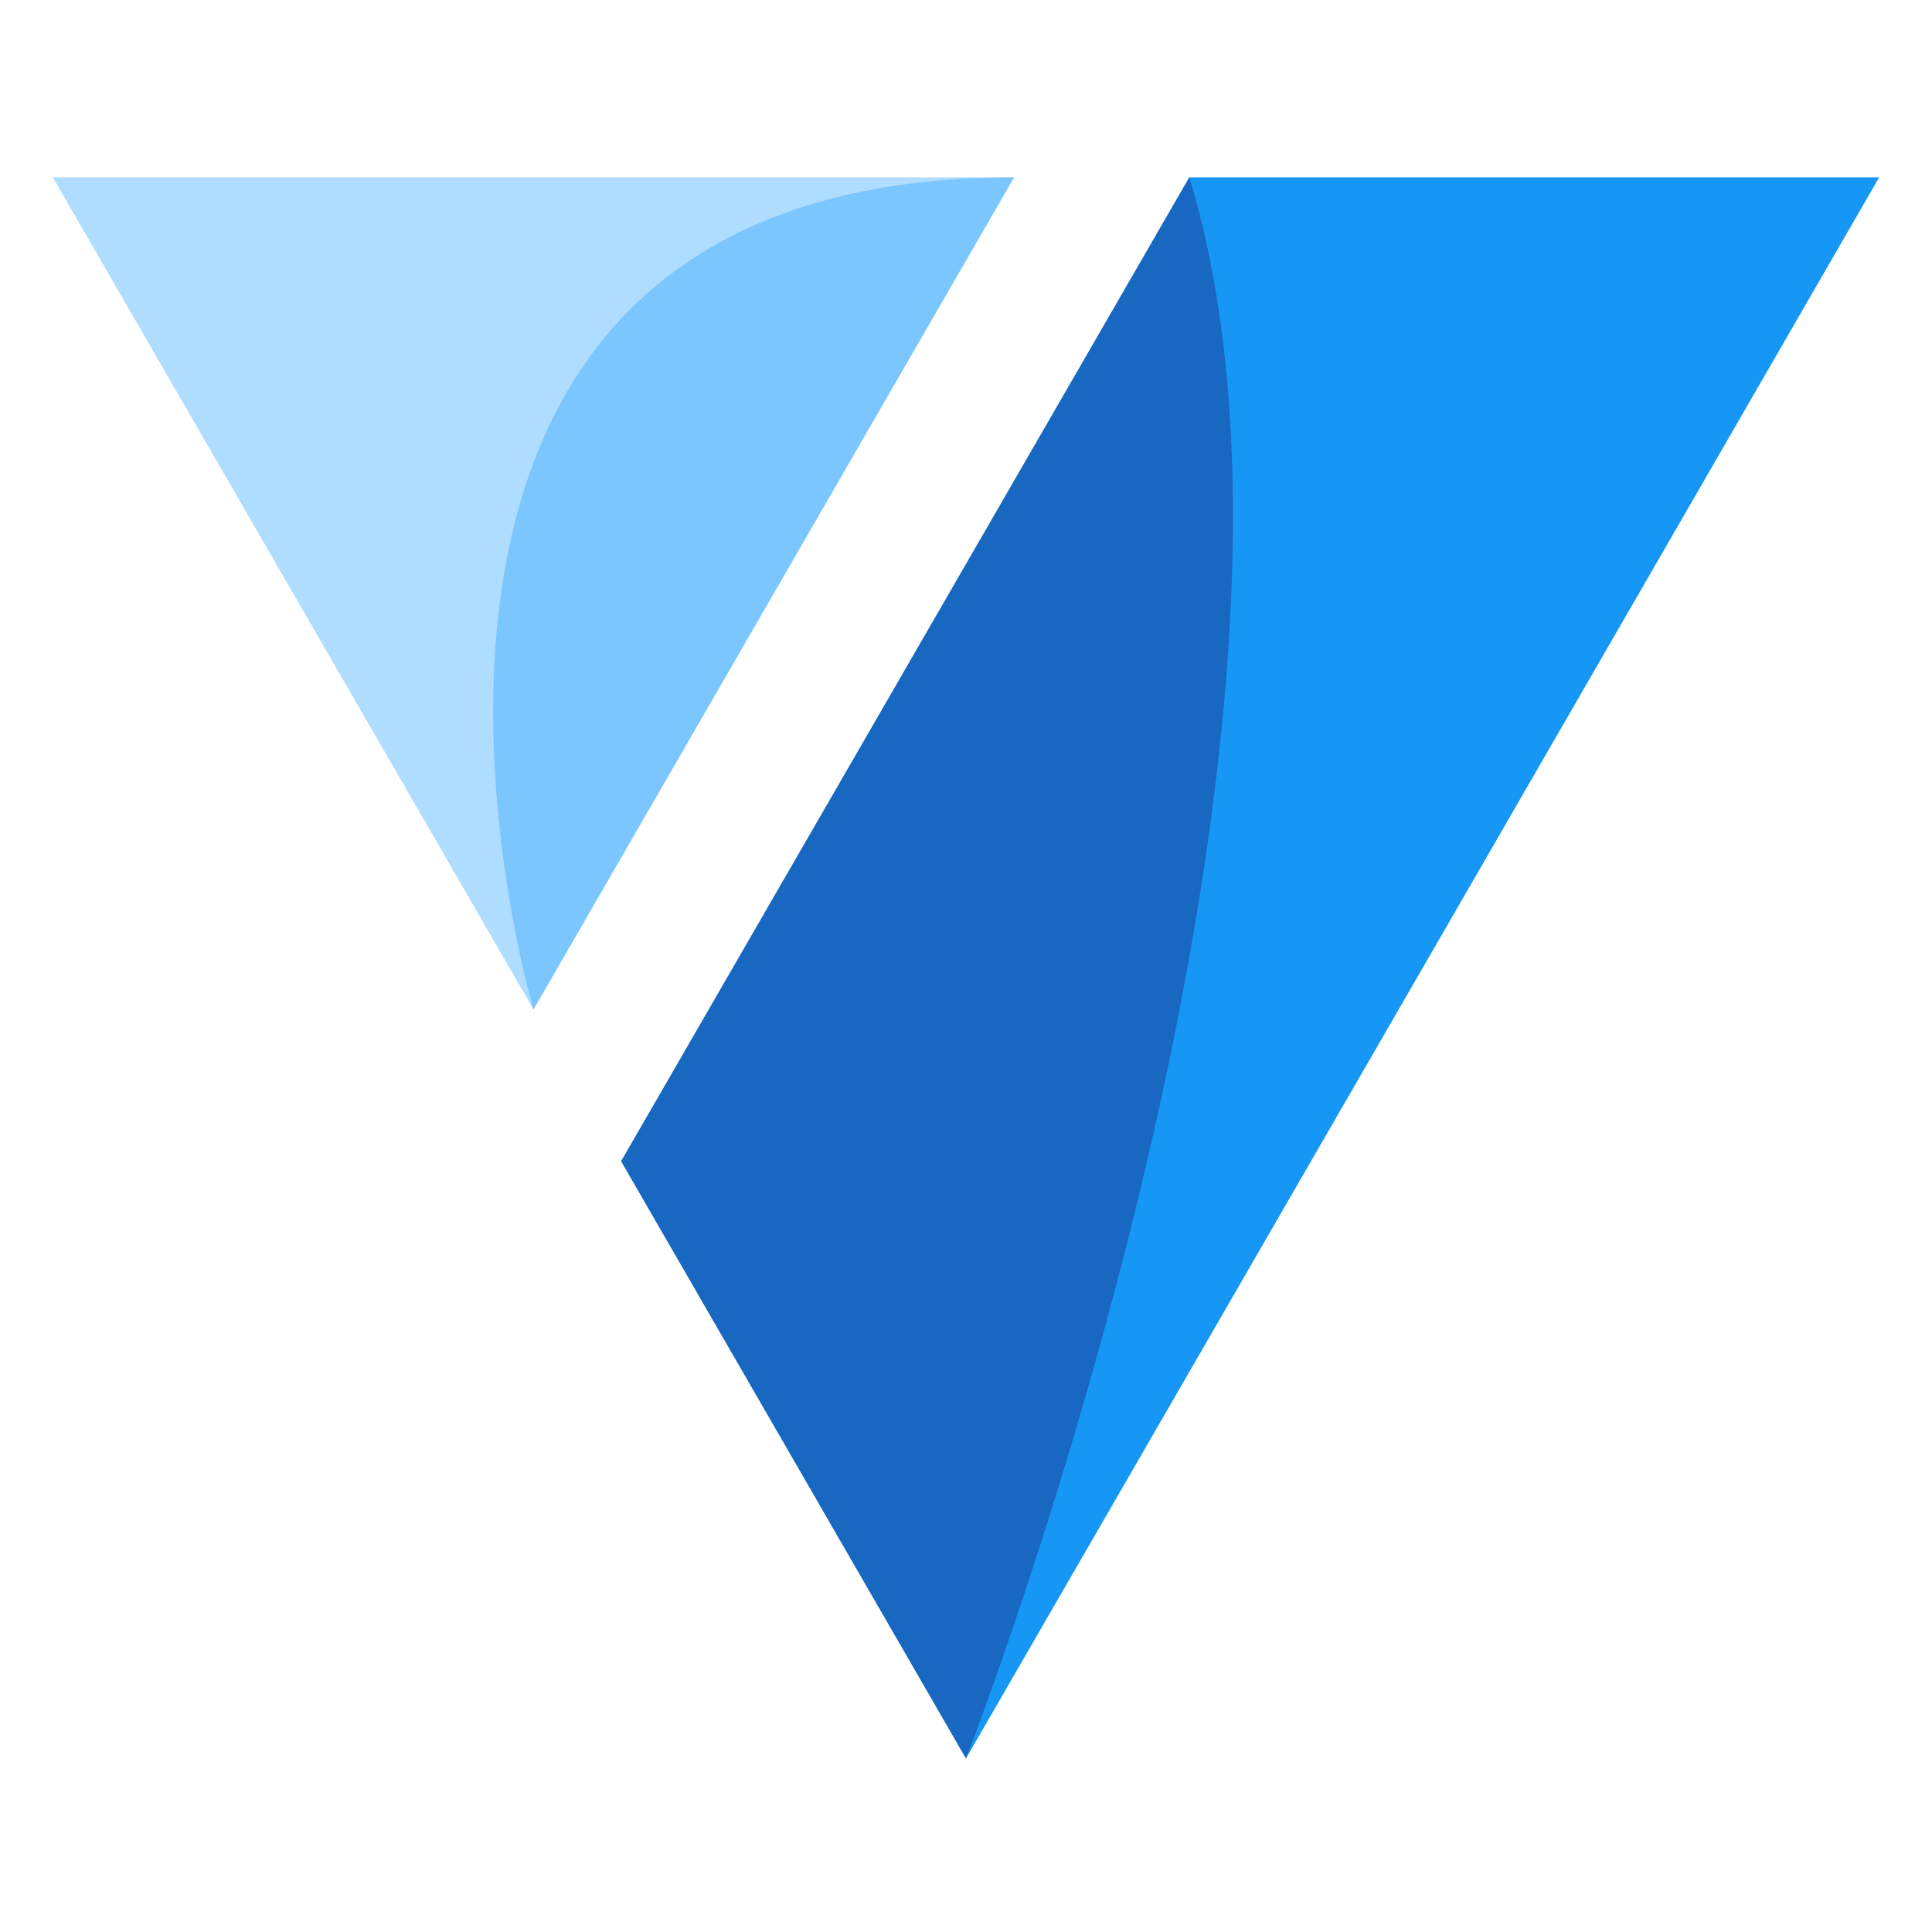
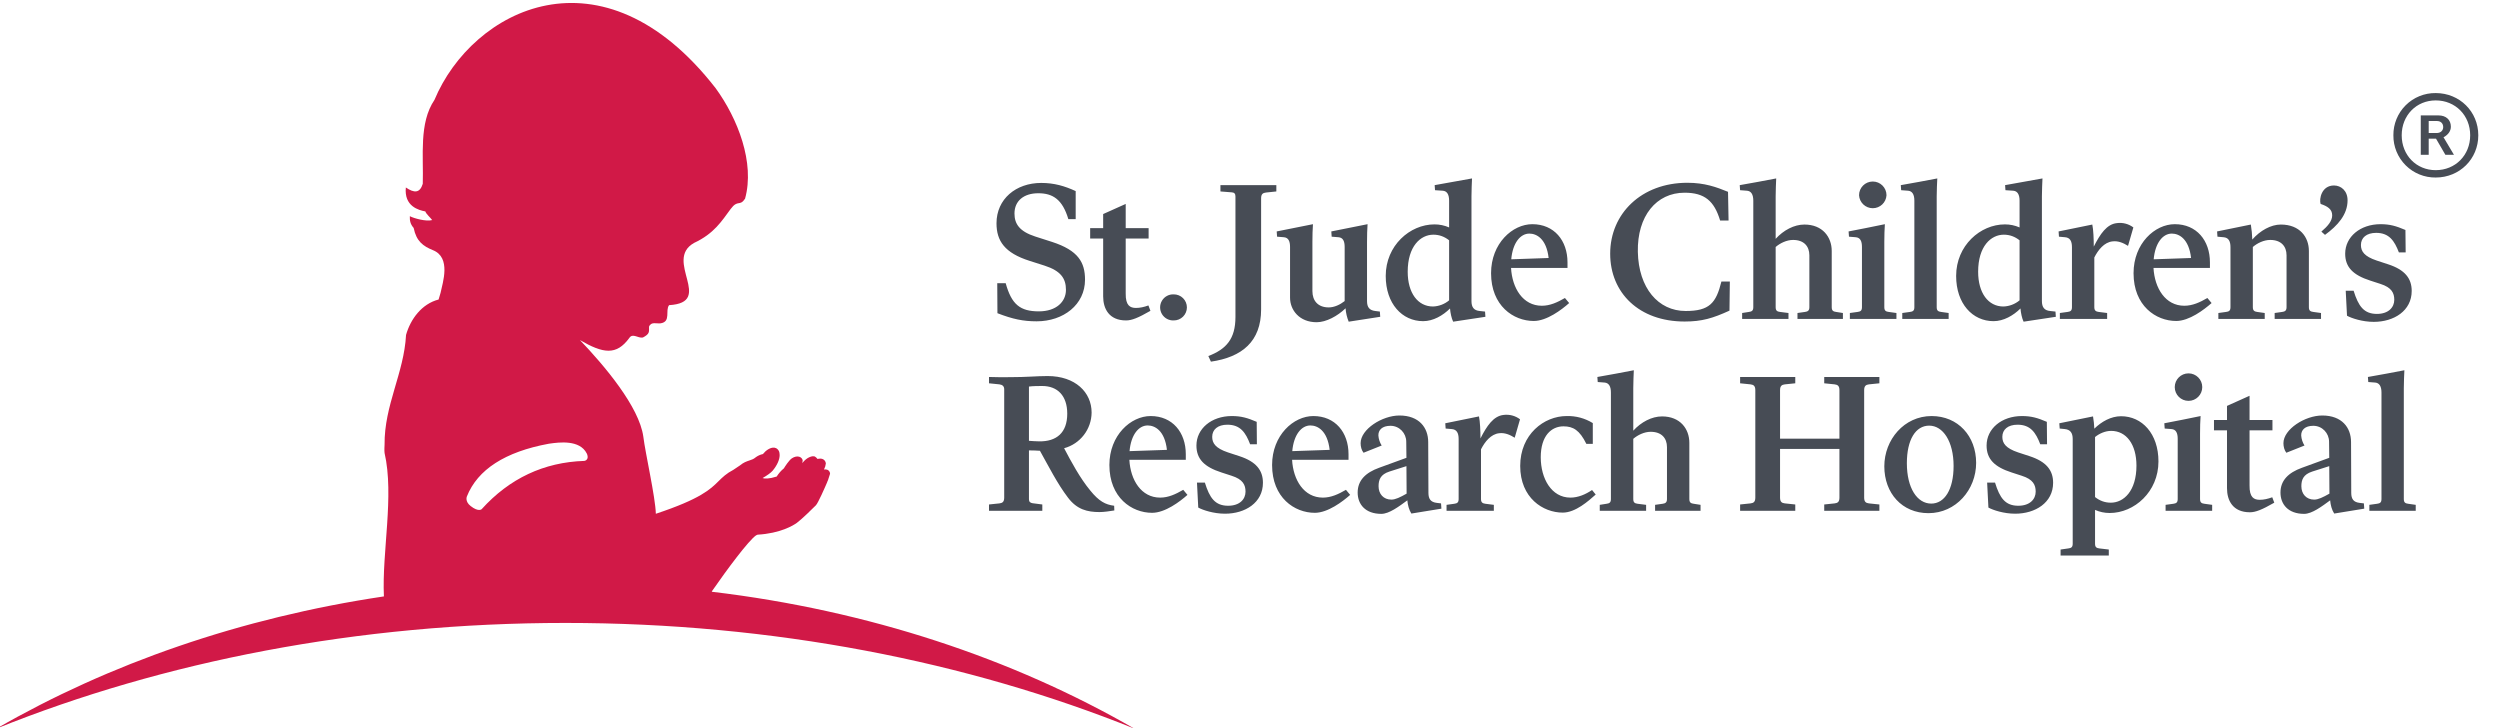
- <svg xmlns="http://www.w3.org/2000/svg" width="512" height="512" viewBox="0 0 512 512" fill="none">
-   <path d="M261.126 140.65L164.624 307.732L256.001 466L377.028 256.5L498.001 47H315.192L261.126 140.65Z" fill="#1697F6" />
-   <path d="M135.027 256.5L141.365 267.518L231.64 111.178L268.731 47H256H14L135.027 256.5Z" fill="#AEDDFF" />
-   <path d="M315.191 47C360.935 197.446 256 466 256 466L164.624 307.732L315.191 47Z" fill="#1867C0" />
-   <path d="M268.731 47C76.003 47 141.366 267.518 141.366 267.518L268.731 47Z" fill="#7BC6FF" />
+ <svg xmlns="http://www.w3.org/2000/svg" width="110" height="32">
+   <g fill-rule="nonzero" fill="none">
+     <path d="M31.329 26.038l-.011-.015c.679-.979 1.613-2.234 1.948-2.467l.067-.03c1.01-.059 1.576-.41 1.726-.518.191-.136.749-.678.842-.777.096-.102.385-.757.503-1.033l-.013.023.047-.109.008-.029.077-.238a.2.2 0 0 0-.105-.17.277.277 0 0 0-.162-.017l.005-.015a.676.676 0 0 0 .075-.244v-.017a.23.23 0 0 0-.118-.174c-.067-.037-.156-.035-.248-.014a.385.385 0 0 0-.109-.102c-.019-.014-.13-.053-.334.071a.898.898 0 0 0-.224.213l.015-.126a.217.217 0 0 0-.137-.149c-.097-.036-.22-.013-.338.065-.129.087-.303.36-.352.441a1.488 1.488 0 0 0-.317.361c-.33.106-.535.1-.621.067.201-.116.359-.226.446-.327.195-.236.306-.483.306-.685a.555.555 0 0 0-.009-.1.283.283 0 0 0-.142-.201c-.198-.099-.435.101-.48.143-.003.005-.069.074-.105.113a.822.822 0 0 0-.335.156c-.073.064-.16.093-.261.127-.122.04-.259.089-.394.202l-.011.009.01-.007-.309.207c-.312.163-.478.328-.655.502-.35.348-.79.78-2.757 1.432-.017-.721-.461-2.656-.551-3.396-.182-1.308-1.699-3.108-2.789-4.247 1.029.598 1.604.682 2.17-.089.149-.234.385.018.599-.023.311-.162.271-.249.271-.475.091-.241.336-.122.517-.151.458-.076.186-.556.365-.798 2.015-.12-.257-1.971 1.099-2.738.883-.412 1.216-.96 1.609-1.491.325-.437.392-.095.635-.455.439-1.578-.319-3.524-1.295-4.864-4.999-6.425-10.707-3.463-12.371.517-.688 1.012-.475 2.482-.514 3.692-.13.42-.382.409-.745.161-.082.833.569.999.858 1.054.031.107.221.269.301.38-.261.075-.805-.075-.983-.171-.007.189.016.344.168.517.12.594.422.805.852.98.802.325.426 1.424.332 1.876-.029.099-.06.199-.087.294-.74.19-1.235.861-1.432 1.557-.09 1.687-.961 3.088-.945 4.834 0 0-.016.256 0 .36.432 1.889-.121 4.365-.029 6.312-6.303.94-12.1 2.964-17.044 5.814 7.332-2.949 15.887-4.647 25.029-4.647 9.143 0 17.697 1.698 25.028 4.647-5.342-3.079-11.68-5.196-18.576-6.018m-5.482-5.867a.169.169 0 0 1-.139.109c-1.775.057-3.295.772-4.516 2.125 0 0-.137.133-.482-.138-.265-.206-.167-.423-.167-.423.47-1.184 1.683-1.965 3.6-2.319l.056-.008c.392-.054 1.306-.18 1.617.433 0 0 .066.118.031.221" fill="#D11947" />
+     <path d="M49.031 22.46l-.008-.207c-.387-.048-.669-.199-1.049-.668-.451-.542-.847-1.281-1.153-1.863a1.641 1.641 0 0 0 1.21-1.568c0-.892-.717-1.608-1.936-1.608-.483 0-.902.049-1.66.049-.282.007-.613 0-.919-.008v.278l.459.047c.129.017.21.081.21.215v4.768c0 .191-.081.238-.21.254l-.459.048v.279h2.346v-.279l-.427-.055c-.105-.016-.161-.064-.161-.175v-2.15c.176 0 .363.009.483.017.379.676.766 1.449 1.234 2.061.395.525.854.636 1.387.636.202 0 .451-.039.653-.071zm-3.298-3.04c-.169 0-.314-.016-.459-.024v-2.388c.201-.024.41-.024.588-.024.67 0 1.097.43 1.097 1.218 0 .844-.477 1.226-1.226 1.218zm6.515 2.355l-.186-.223c-.33.192-.653.343-1.015.343-.831 0-1.307-.772-1.355-1.664h2.483v-.246c0-.963-.588-1.679-1.547-1.679-.872 0-1.815.843-1.815 2.156 0 1.433.984 2.102 1.879 2.102.573 0 1.226-.494 1.556-.789zm-1.75-3.055c.315 0 .751.223.847 1.074l-1.645.056c.064-.724.403-1.13.798-1.13zm5.071 2.522c0-.549-.298-.93-1.032-1.17l-.507-.166c-.549-.184-.693-.406-.693-.685 0-.318.241-.534.668-.534.573 0 .807.351 1 .86h.298l-.008-.986c-.411-.176-.685-.255-1.096-.255-.895 0-1.556.556-1.556 1.297 0 .589.338.94 1.104 1.186l.443.144c.501.158.613.405.613.699 0 .335-.257.621-.765.621-.573 0-.815-.342-1.024-1.019h-.347l.056 1.099c.201.111.678.27 1.178.27.887 0 1.668-.485 1.668-1.361zm3.838.533l-.185-.223c-.331.192-.654.343-1.016.343-.831 0-1.306-.772-1.354-1.664h2.483v-.246c0-.963-.588-1.679-1.548-1.679-.871 0-1.815.843-1.815 2.156 0 1.433.984 2.102 1.88 2.102.571 0 1.225-.494 1.555-.789zm-1.749-3.055c.314 0 .749.223.847 1.074l-1.645.056c.064-.724.403-1.13.798-1.13zm4.442 3.876l1.322-.215-.016-.232-.192-.023c-.259-.032-.363-.167-.363-.438l-.01-2.237c0-.636-.402-1.169-1.265-1.169-.759 0-1.709.604-1.709 1.218 0 .151.04.31.129.421l.798-.318a.955.955 0 0 1-.145-.438c-.008-.239.161-.43.533-.43.394 0 .693.327.693.701l.008.708-1.202.438c-.596.215-.944.557-.944 1.09 0 .518.339.938 1.04.938.347 0 .775-.324 1.146-.595.016.198.073.421.177.581zm-1.443-1.202c0-.279.08-.517.475-.645l.751-.239.008 1.21c-.283.16-.493.263-.669.263-.347 0-.565-.247-.565-.589zm5.072.819l-.371-.047c-.114-.017-.194-.048-.194-.207V19.77c.17-.334.436-.669.799-.708.249-.032.483.071.684.198l.234-.811a.988.988 0 0 0-.725-.192c-.444.049-.734.478-1.016 1.035 0-.318-.016-.748-.065-.97l-1.483.302.016.232.266.023c.218.015.306.167.306.438v2.642c0 .159-.073.19-.193.207l-.339.047v.263h2.081v-.263zm2.064-2.093c0-.947.468-1.361 1-1.361.426 0 .709.167 1.007.772h.283v-.915a2.08 2.08 0 0 0-1.153-.31c-.991 0-2.041.803-2.041 2.196 0 1.409 1.008 2.053 1.871 2.053.565 0 1.137-.516 1.451-.795l-.161-.199c-.282.191-.612.334-.951.334-.838 0-1.306-.843-1.306-1.775zm4.636 2.093l-.371-.047c-.121-.017-.194-.048-.194-.207v-2.65c.194-.168.484-.31.766-.31.476 0 .717.278.717.676v2.284c0 .159-.08.19-.193.207l-.33.047v.263h2v-.263l-.299-.047c-.121-.017-.194-.048-.194-.207v-2.476c0-.612-.403-1.161-1.201-1.161-.452 0-.919.247-1.266.628v-1.87c0-.295.016-.565.024-.789-.314.065-1.273.239-1.604.296l.016.222.306.024c.178.016.274.16.274.439v4.687c0 .159-.072.19-.193.207l-.298.047v.263h2.04v-.263zm6.563-.016l-.459-.048c-.13-.016-.211-.063-.211-.254v-2.141h2.613v2.141c0 .191-.08.238-.21.254l-.459.048v.279h2.427v-.279l-.46-.048c-.129-.016-.21-.063-.21-.254v-4.727c0-.192.081-.239.21-.256l.46-.047v-.278h-2.427v.278l.459.047c.13.017.21.064.21.256v2.133h-2.613v-2.133c0-.192.081-.239.211-.256l.459-.047v-.278h-2.427v.278l.459.047c.129.017.21.064.21.256v4.727c0 .191-.081.238-.21.254l-.459.048v.279h2.427v-.279zm3.918-1.679c0 1.186.782 2.061 1.943 2.061 1.21 0 2.097-1.035 2.097-2.212 0-1.178-.799-2.061-1.959-2.061-1.211 0-2.081 1.043-2.081 2.212zm3.048-.016c0 1.05-.404 1.656-.983 1.656-.621 0-1.073-.685-1.073-1.775 0-1.043.388-1.655.983-1.655.605 0 1.073.692 1.073 1.774zm4.379.74c0-.549-.298-.93-1.033-1.17l-.507-.166c-.549-.184-.694-.406-.694-.685 0-.318.241-.534.669-.534.572 0 .806.351.999.86h.299l-.009-.986c-.411-.176-.684-.255-1.096-.255-.894 0-1.555.556-1.555 1.297 0 .589.338.94 1.104 1.186l.443.144c.501.158.613.405.613.699 0 .335-.258.621-.766.621-.573 0-.815-.342-1.023-1.019h-.347l.056 1.099c.201.111.677.27 1.178.27.886 0 1.669-.485 1.669-1.361zm2.45 2.937l-.411-.048c-.122-.016-.194-.047-.194-.207v-1.488c.202.088.411.136.645.136 1.081 0 2.145-.931 2.145-2.268 0-1.226-.725-1.99-1.645-1.99-.443 0-.862.238-1.177.548a4.173 4.173 0 0 0-.057-.54l-1.483.302.016.232.226.023c.242.024.347.167.347.438v4.607c0 .16-.072.191-.195.207l-.338.048v.263h2.121v-.263zm.105-5.22c.669 0 1.112.596 1.112 1.527 0 1.122-.563 1.632-1.128 1.632-.266 0-.492-.088-.694-.247v-2.642c.186-.151.444-.27.71-.27zm4.007-1.926a.605.605 0 0 0-1.21 0 .605.605 0 0 0 1.21 0zm.436 5.443v-.263l-.339-.047c-.121-.017-.194-.048-.194-.207v-2.873c0-.287.007-.558.024-.78-.314.071-1.273.255-1.596.318l.016.232.299.023c.201.015.274.175.274.43v2.65c0 .159-.073.19-.193.207l-.34.047v.263h2.049zm2.733-.358l-.089-.238c-.194.07-.37.111-.549.111-.258 0-.459-.104-.45-.637v-2.419h1.008v-.454H98.98v-1.067l-.992.446v.621h-.573v.454h.573v2.546c0 .534.25 1.059 1.008 1.059.25 0 .531-.112 1.072-.422zm2.637.478l1.322-.215-.016-.232-.194-.023c-.258-.032-.362-.167-.362-.438l-.009-2.237c0-.636-.402-1.169-1.266-1.169-.758 0-1.709.604-1.709 1.218 0 .151.04.31.128.421l.799-.318a.944.944 0 0 1-.145-.438c-.008-.239.161-.43.532-.43.395 0 .694.327.694.701l.008.708-1.201.438c-.597.215-.945.557-.945 1.09 0 .518.339.938 1.04.938.348 0 .775-.324 1.146-.595.016.198.072.421.178.581zm-1.445-1.202c0-.279.081-.517.477-.645l.75-.239.008 1.21c-.283.16-.492.263-.67.263-.346 0-.565-.247-.565-.589zm4.508.565V17.08c0-.295.016-.565.025-.789-.315.065-1.275.239-1.605.296l.016.222.306.024c.177.016.275.16.275.439v4.687c0 .159-.073.19-.195.207l-.338.047v.263h2.04v-.263l-.33-.047c-.122-.017-.194-.048-.194-.207zM47.741 12.307c0-.763-.298-1.289-1.451-1.663l-.742-.238c-.686-.223-.911-.55-.911-1.011 0-.557.411-.892 1.048-.892s1.064.271 1.322 1.138h.323V8.408c-.485-.223-.944-.359-1.516-.359-1.113 0-1.968.708-1.968 1.776 0 .772.355 1.304 1.46 1.654l.653.208c.717.231.943.565.943 1.067 0 .517-.419.946-1.193.946-.822 0-1.201-.303-1.459-1.24h-.371l.008 1.321c.677.262 1.137.357 1.725.357 1.177 0 2.129-.732 2.129-1.831zm2.878 1.369l-.089-.237c-.192.071-.371.11-.547.11-.258 0-.461-.104-.452-.637v-2.418h1.008v-.455h-1.008V8.973l-.992.445v.621h-.572v.455h.572v2.546c0 .533.25 1.059 1.008 1.059.25 0 .532-.112 1.072-.423zm1.605-.15a.575.575 0 0 0-.581-.574.574.574 0 1 0 0 1.147.575.575 0 0 0 .581-.573zm3.265-4.8c0-.191.08-.238.217-.255l.453-.047v-.278h-2.46v.278l.508.04c.105.007.153.063.153.183v5.3c0 .963-.403 1.417-1.193 1.719l.113.247c1.371-.199 2.209-.891 2.209-2.3V8.726zm3.854 5.428l1.387-.215-.016-.23-.202-.025c-.257-.031-.363-.166-.363-.437v-2.603c0-.287.008-.556.024-.78l-1.595.319.015.231.299.024c.201.016.273.174.273.429v2.38c-.201.159-.459.279-.701.279-.476 0-.718-.295-.718-.717v-2.165c0-.287.008-.556.024-.78l-1.595.319.016.231.297.024c.202.016.274.174.274.429v2.229c0 .549.412 1.082 1.17 1.082.419 0 .919-.27 1.273-.613a1.9 1.9 0 0 0 .138.589zm6.015-.215l-.016-.23-.234-.025c-.258-.024-.363-.166-.363-.437V8.638c0-.294.016-.565.024-.787l-1.644.295.016.223.346.023c.178.016.274.159.274.438v1.177a1.595 1.595 0 0 0-.645-.134c-1.08 0-2.144.931-2.144 2.268 0 1.225.725 1.99 1.645 1.99.443 0 .87-.247 1.184-.558.016.199.065.43.138.581l1.419-.215zm-3.419-1.982c0-1.122.565-1.631 1.129-1.631.266 0 .491.088.693.247v2.642a1.164 1.164 0 0 1-.709.271c-.669 0-1.113-.597-1.113-1.529zm7.104 1.377l-.186-.222c-.331.191-.653.341-1.016.341-.831 0-1.306-.771-1.355-1.663h2.484v-.246c0-.963-.589-1.68-1.548-1.68-.871 0-1.815.844-1.815 2.157 0 1.432.984 2.102 1.879 2.102.573 0 1.227-.495 1.557-.789zm-1.75-3.056c.314 0 .75.223.847 1.074l-1.645.057c.064-.725.402-1.131.798-1.131zm8.804 3.39l.016-1.281h-.371c-.234.955-.532 1.297-1.572 1.297-1.209 0-2.072-1.011-2.105-2.602-.031-1.576.815-2.603 2.057-2.603.886 0 1.306.367 1.564 1.226h.371l-.024-1.265c-.509-.207-1.025-.398-1.79-.398-2.015 0-3.395 1.353-3.395 3.12 0 1.727 1.274 2.985 3.274 2.985.765 0 1.241-.144 1.975-.479zm2.596.104l-.37-.047c-.122-.016-.194-.049-.194-.207v-2.651c.194-.167.483-.31.766-.31.476 0 .717.278.717.676v2.285c0 .158-.08.191-.193.207l-.33.047v.262h1.999v-.262l-.298-.047c-.12-.016-.194-.049-.194-.207v-2.476c0-.612-.403-1.162-1.201-1.162-.452 0-.919.247-1.266.629V8.638c0-.294.016-.565.024-.787a81.13 81.13 0 0 1-1.605.295l.016.223.307.023c.177.016.274.159.274.438v4.688c0 .158-.073.191-.193.207l-.298.047v.262h2.039v-.262zm4.313-5.181a.604.604 0 0 0-1.208 0 .605.605 0 0 0 1.208 0zm.437 5.443v-.262l-.338-.047c-.123-.016-.195-.049-.195-.207v-2.874c0-.287.009-.556.024-.78-.314.072-1.274.255-1.596.319l.017.231.297.024c.202.016.274.174.274.429v2.651c0 .158-.072.191-.193.207l-.339.047v.262h2.049zm1.772-.516v-4.88c0-.294.017-.565.026-.787-.315.064-1.275.239-1.606.295l.016.223.308.023c.176.016.273.159.273.438v4.688c0 .158-.072.191-.192.207l-.34.047v.262h2.04v-.262l-.33-.047c-.121-.016-.195-.049-.195-.207zm5.242.421l-.016-.23-.234-.025c-.257-.024-.363-.166-.363-.437V8.638c0-.294.017-.565.025-.787l-1.645.295.016.223.347.023c.176.016.274.159.274.438v1.177a1.6 1.6 0 0 0-.646-.134c-1.081 0-2.145.931-2.145 2.268 0 1.225.727 1.99 1.645 1.99.444 0 .872-.247 1.186-.558.017.199.064.43.137.581l1.419-.215zm-3.419-1.982c0-1.122.564-1.631 1.13-1.631.265 0 .491.088.693.247v2.642a1.17 1.17 0 0 1-.711.271c-.669 0-1.112-.597-1.112-1.529zm5.676 1.815l-.37-.047c-.114-.016-.194-.049-.194-.207v-2.189c.169-.335.436-.669.799-.708.249-.033.483.071.684.197l.235-.811a.984.984 0 0 0-.727-.19c-.443.047-.733.477-1.015 1.034 0-.318-.016-.748-.065-.971l-1.483.303.016.231.266.024c.218.016.306.167.306.437v2.643c0 .158-.073.191-.193.207l-.339.047v.262h2.08v-.262zm4.596-.438l-.185-.222c-.33.191-.653.341-1.016.341-.83 0-1.307-.771-1.355-1.663h2.483v-.246c0-.963-.588-1.68-1.547-1.68-.872 0-1.814.844-1.814 2.157 0 1.432.983 2.102 1.877 2.102.574 0 1.226-.495 1.557-.789zm-1.75-3.056c.316 0 .751.223.847 1.074l-1.645.057c.065-.725.404-1.131.798-1.131zm4.088 3.494l-.331-.047c-.112-.016-.192-.049-.192-.207v-2.651c.192-.167.483-.31.765-.31.476 0 .718.278.718.676v2.285c0 .158-.08.191-.192.207l-.331.047v.262h2.04v-.262l-.34-.047c-.121-.016-.194-.049-.194-.207v-2.476c0-.612-.403-1.162-1.234-1.162-.435 0-.909.263-1.257.661a4.79 4.79 0 0 0-.063-.661l-1.485.303.016.231.266.024c.218.016.307.167.307.437v2.643c0 .158-.072.191-.194.207l-.339.047v.262h2.04v-.262zm2.968-4.297c0 .247-.186.469-.476.716l.16.143c.557-.406.993-.892.993-1.52 0-.422-.29-.653-.597-.653-.548 0-.661.596-.589.812.306.103.509.231.509.502zm3.499 3.326c0-.549-.299-.931-1.032-1.17l-.508-.167c-.548-.183-.694-.405-.694-.684 0-.319.242-.534.67-.534.572 0 .805.351 1 .859h.298l-.01-.986c-.411-.175-.684-.255-1.095-.255-.895 0-1.556.557-1.556 1.298 0 .589.339.939 1.105 1.185l.443.144c.5.158.612.406.612.7 0 .335-.258.621-.764.621-.574 0-.816-.342-1.025-1.019h-.347l.056 1.099c.202.111.677.27 1.178.27.887 0 1.669-.486 1.669-1.361zM107.172 4.095a1.84 1.84 0 0 0-1.863 1.858 1.84 1.84 0 0 0 1.863 1.858c1.05 0 1.873-.815 1.873-1.858 0-1.043-.823-1.858-1.873-1.858m0 3.392c-.854 0-1.497-.659-1.497-1.534 0-.876.643-1.535 1.497-1.535.865 0 1.516.659 1.516 1.535 0 .875-.651 1.534-1.516 1.534" fill="#474C55" />
+     <path d="M107.535 6.027c.192-.104.303-.27.303-.452 0-.303-.212-.497-.543-.497h-.781V6.81h.349V6.1h.321l.412.71h.377l-.459-.772.021-.011zm-.324-.174h-.348v-.528h.366c.165 0 .272.106.272.268 0 .129-.09.26-.29.26z" fill="#474C55" />
+   </g>
</svg>
